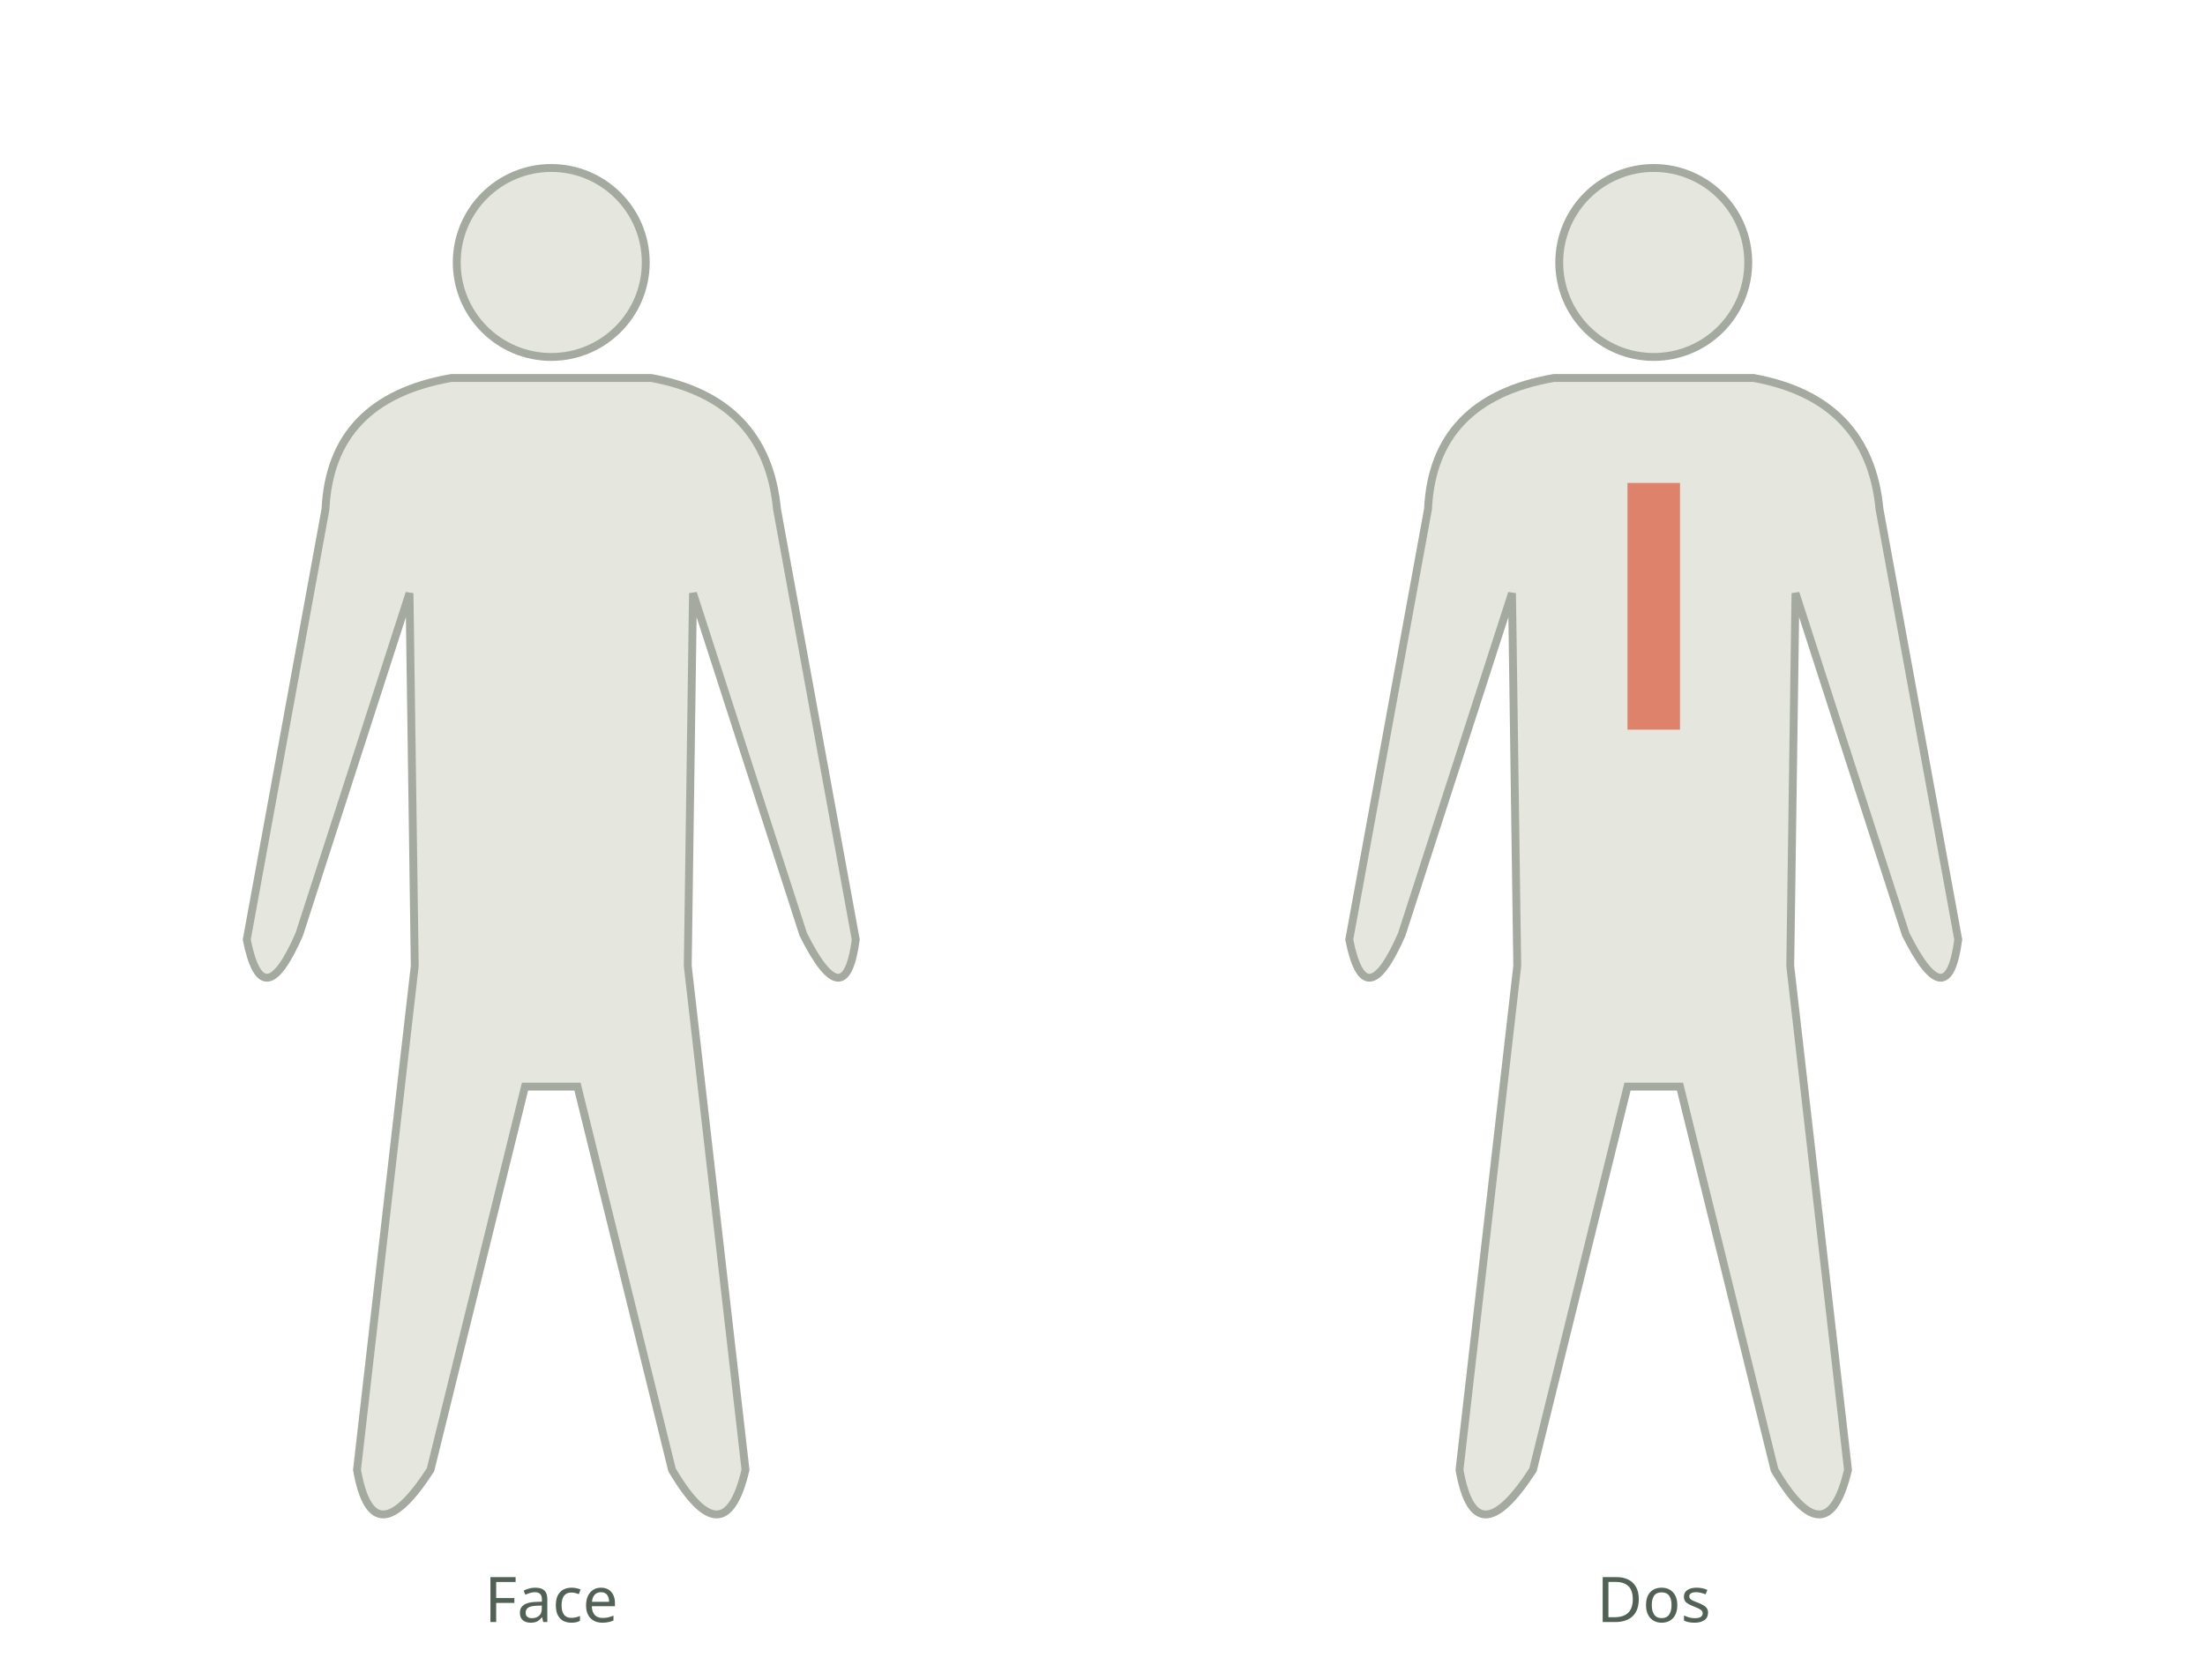
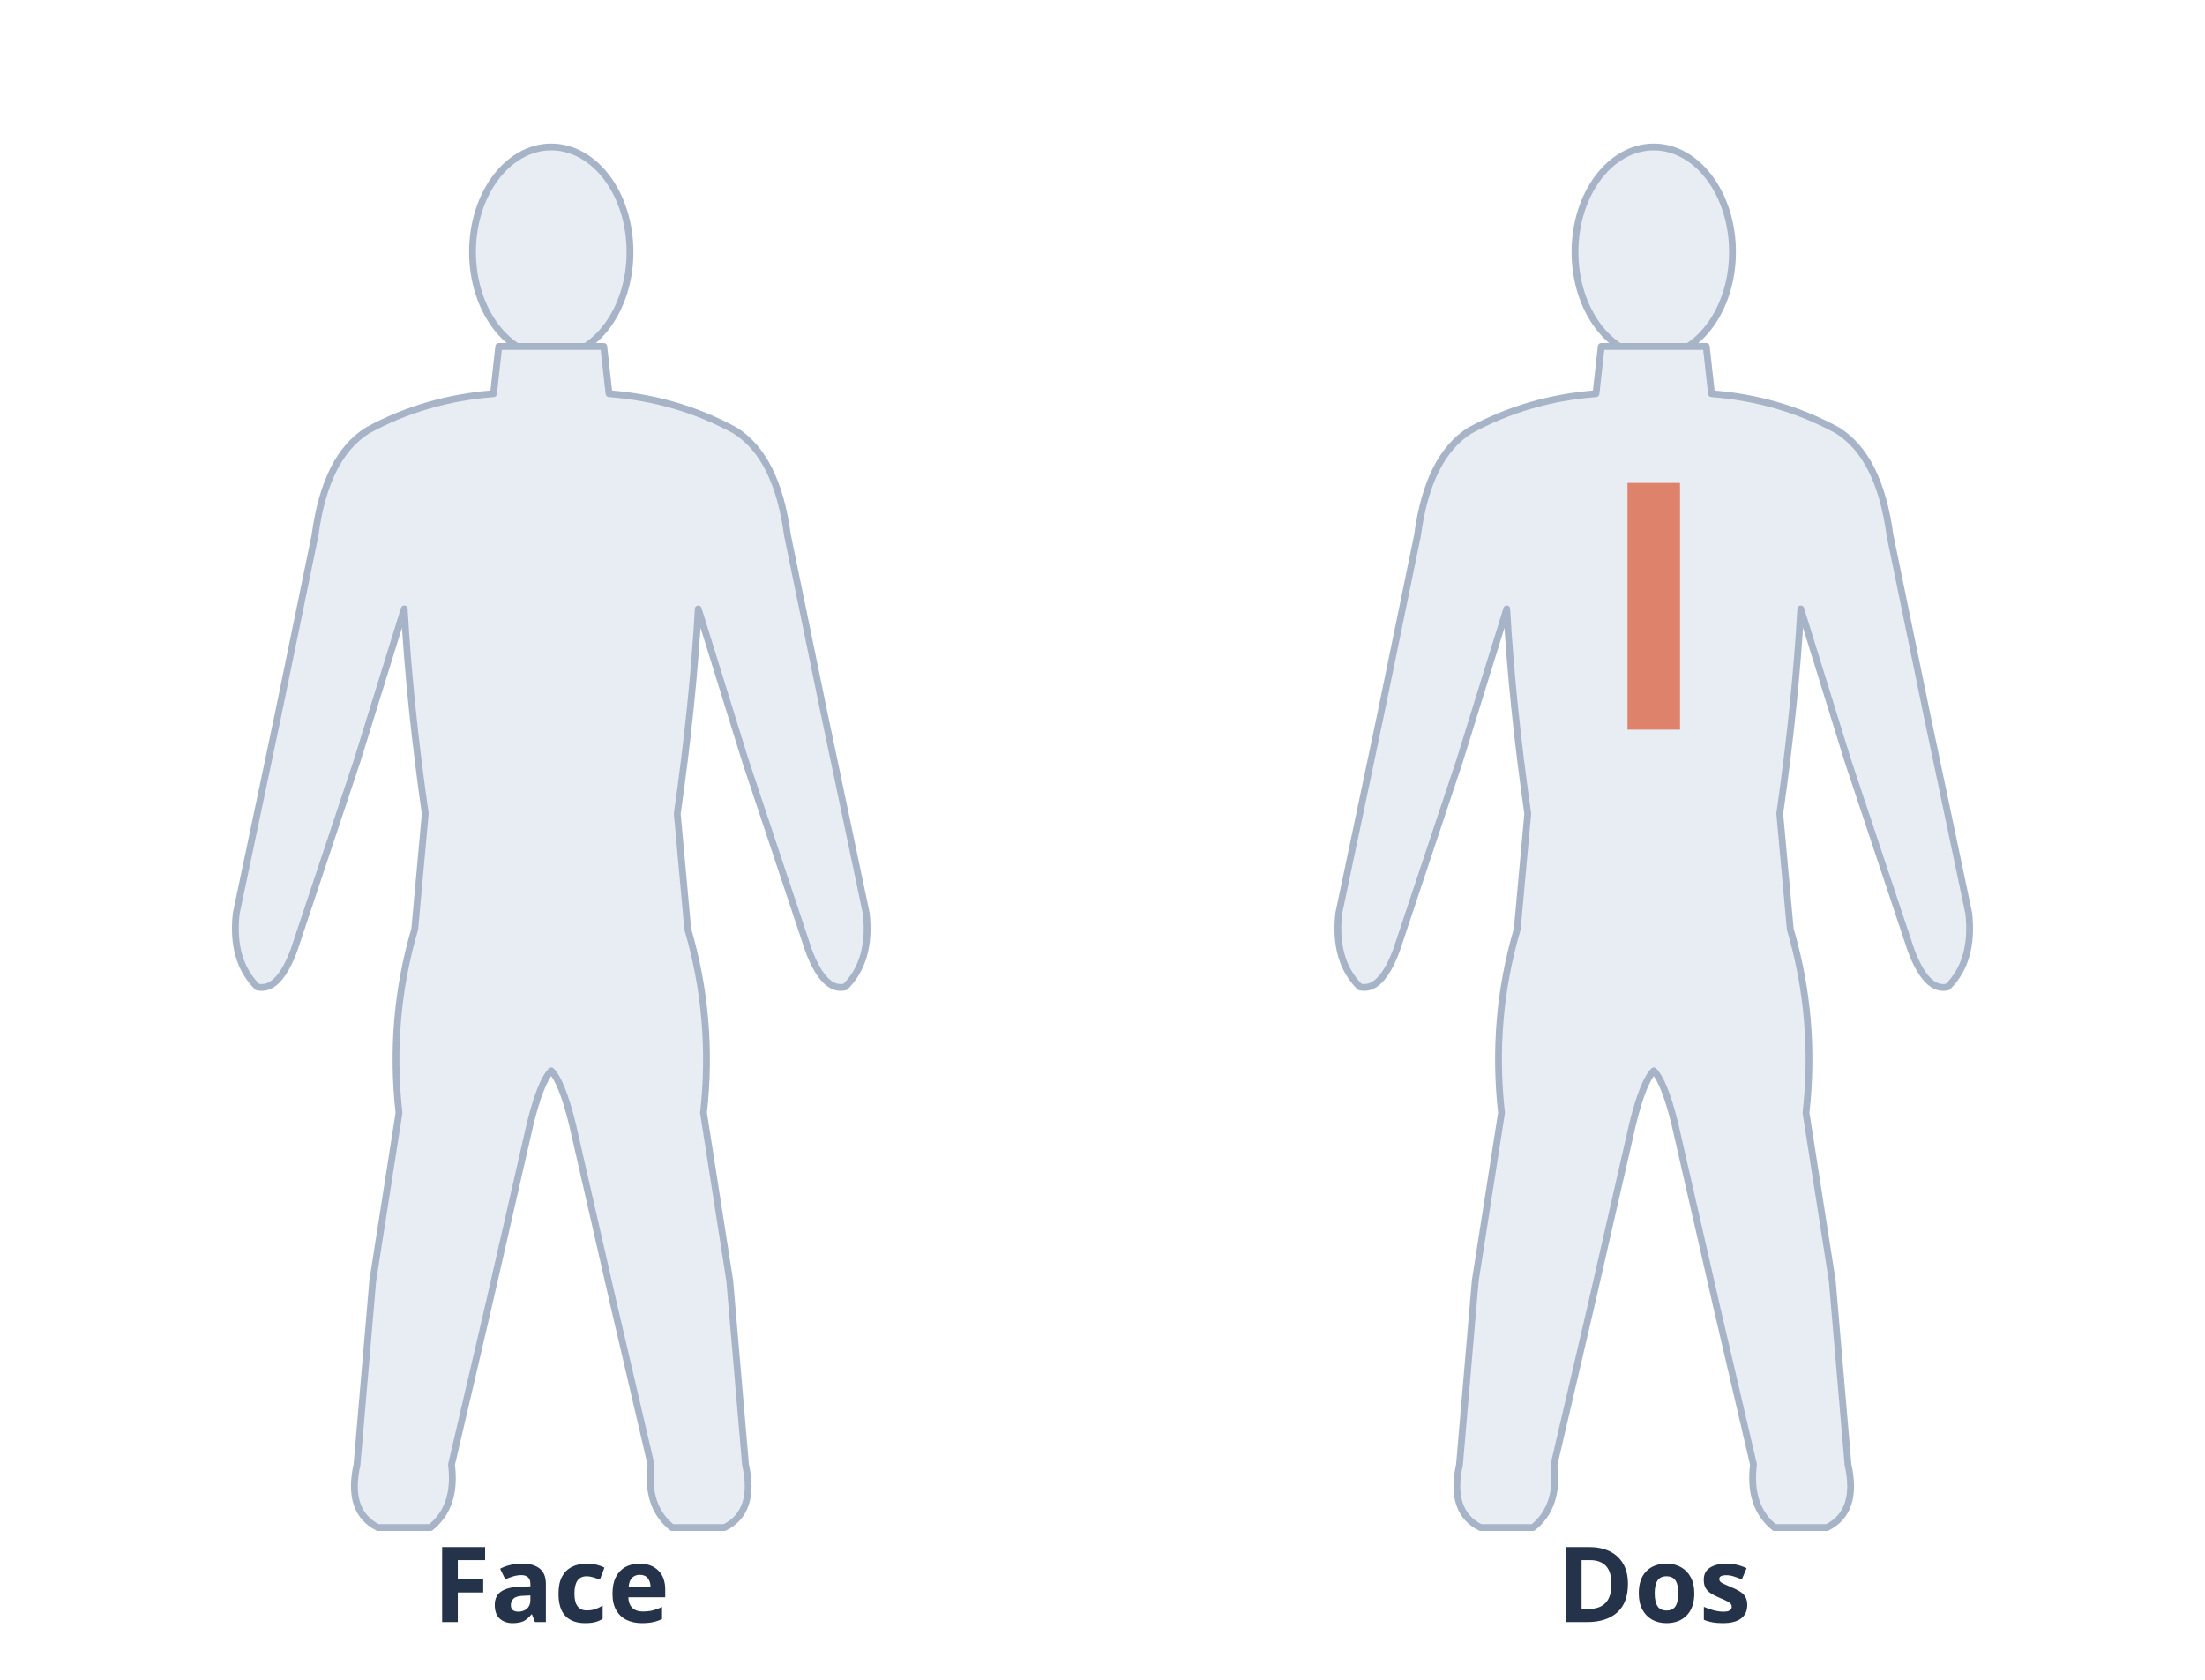
<svg xmlns="http://www.w3.org/2000/svg" viewBox="0 0 420 320" role="img" aria-label="Zones mobilisées : thoracic_spine. Carte provisoire.">
  <g transform="translate(5 15)">
-     <g fill="#E5E6DE" stroke="#a5aaa0" stroke-width="1.5">
-       <circle cx="100" cy="35" r="18" />
-       <path d="M81 57 Q58 61 57 82 L42 164 Q45 179 52 163 L73 98 L74 169 L63 265 Q66 282 77 265 L95 192 L105 192 L123 265 Q133 282 137 265 L126 169 L127 98 L148 163 Q156 179 158 164 L143 82 Q141 61 119 57Z" />
+     <g fill="#E8EDF4" stroke="#a7b4c8" stroke-width="1.3" stroke-linejoin="round">
+       <ellipse cx="100" cy="33" rx="15" ry="20" />
+       <path d="M90 51 L89 60 Q76 61 65 67 Q57 72 55 87 L48 121 L40 159 Q39 168 44 173 Q48 174 51 166 L63 130 L72 101 Q73 119 76 140 L74 162 Q69 179 71 197 L66 229 L63 264 Q61 273 67 276 L77 276 Q82 272 81 264 L88 234 L96 199 Q98 191 100 189 Q102 191 104 199 L112 234 L119 264 Q118 272 123 276 L133 276 Q139 273 137 264 L134 229 L129 197 Q131 179 126 162 L124 140 Q127 119 128 101 L137 130 L149 166 Q152 174 156 173 Q161 168 160 159 L152 121 L145 87 Q143 72 135 67 Q124 61 111 60 L110 51Z" />
    </g>
  </g>
  <g transform="translate(215 15)">
-     <g fill="#E5E6DE" stroke="#a5aaa0" stroke-width="1.5">
-       <circle cx="100" cy="35" r="18" />
-       <path d="M81 57 Q58 61 57 82 L42 164 Q45 179 52 163 L73 98 L74 169 L63 265 Q66 282 77 265 L95 192 L105 192 L123 265 Q133 282 137 265 L126 169 L127 98 L148 163 Q156 179 158 164 L143 82 Q141 61 119 57Z" />
+     <g fill="#E8EDF4" stroke="#a7b4c8" stroke-width="1.3" stroke-linejoin="round">
+       <ellipse cx="100" cy="33" rx="15" ry="20" />
+       <path d="M90 51 L89 60 Q76 61 65 67 Q57 72 55 87 L48 121 L40 159 Q39 168 44 173 Q48 174 51 166 L63 130 L72 101 Q73 119 76 140 L74 162 Q69 179 71 197 L66 229 L63 264 Q61 273 67 276 L77 276 Q82 272 81 264 L88 234 L96 199 Q98 191 100 189 Q102 191 104 199 L112 234 L119 264 Q118 272 123 276 L133 276 Q139 273 137 264 L134 229 L129 197 Q131 179 126 162 L124 140 Q127 119 128 101 L137 130 L149 166 Q152 174 156 173 Q161 168 160 159 L152 121 L145 87 Q143 72 135 67 Q124 61 111 60 L110 51Z" />
    </g>
    <path data-zone="thoracic_spine" data-role="primary" d="M95 77 H105 V124 H95Z" fill="#DE826C" />
  </g>
-   <text x="105" y="309" text-anchor="middle" font-family="sans-serif" font-size="12" fill="#526155">Face</text>
-   <text x="315" y="309" text-anchor="middle" font-family="sans-serif" font-size="12" fill="#526155">Dos</text>
+   <text x="105" y="309" text-anchor="middle" font-family="sans-serif" font-size="20" font-weight="700" fill="#25334a">Face</text>
+   <text x="315" y="309" text-anchor="middle" font-family="sans-serif" font-size="20" font-weight="700" fill="#25334a">Dos</text>
</svg>
